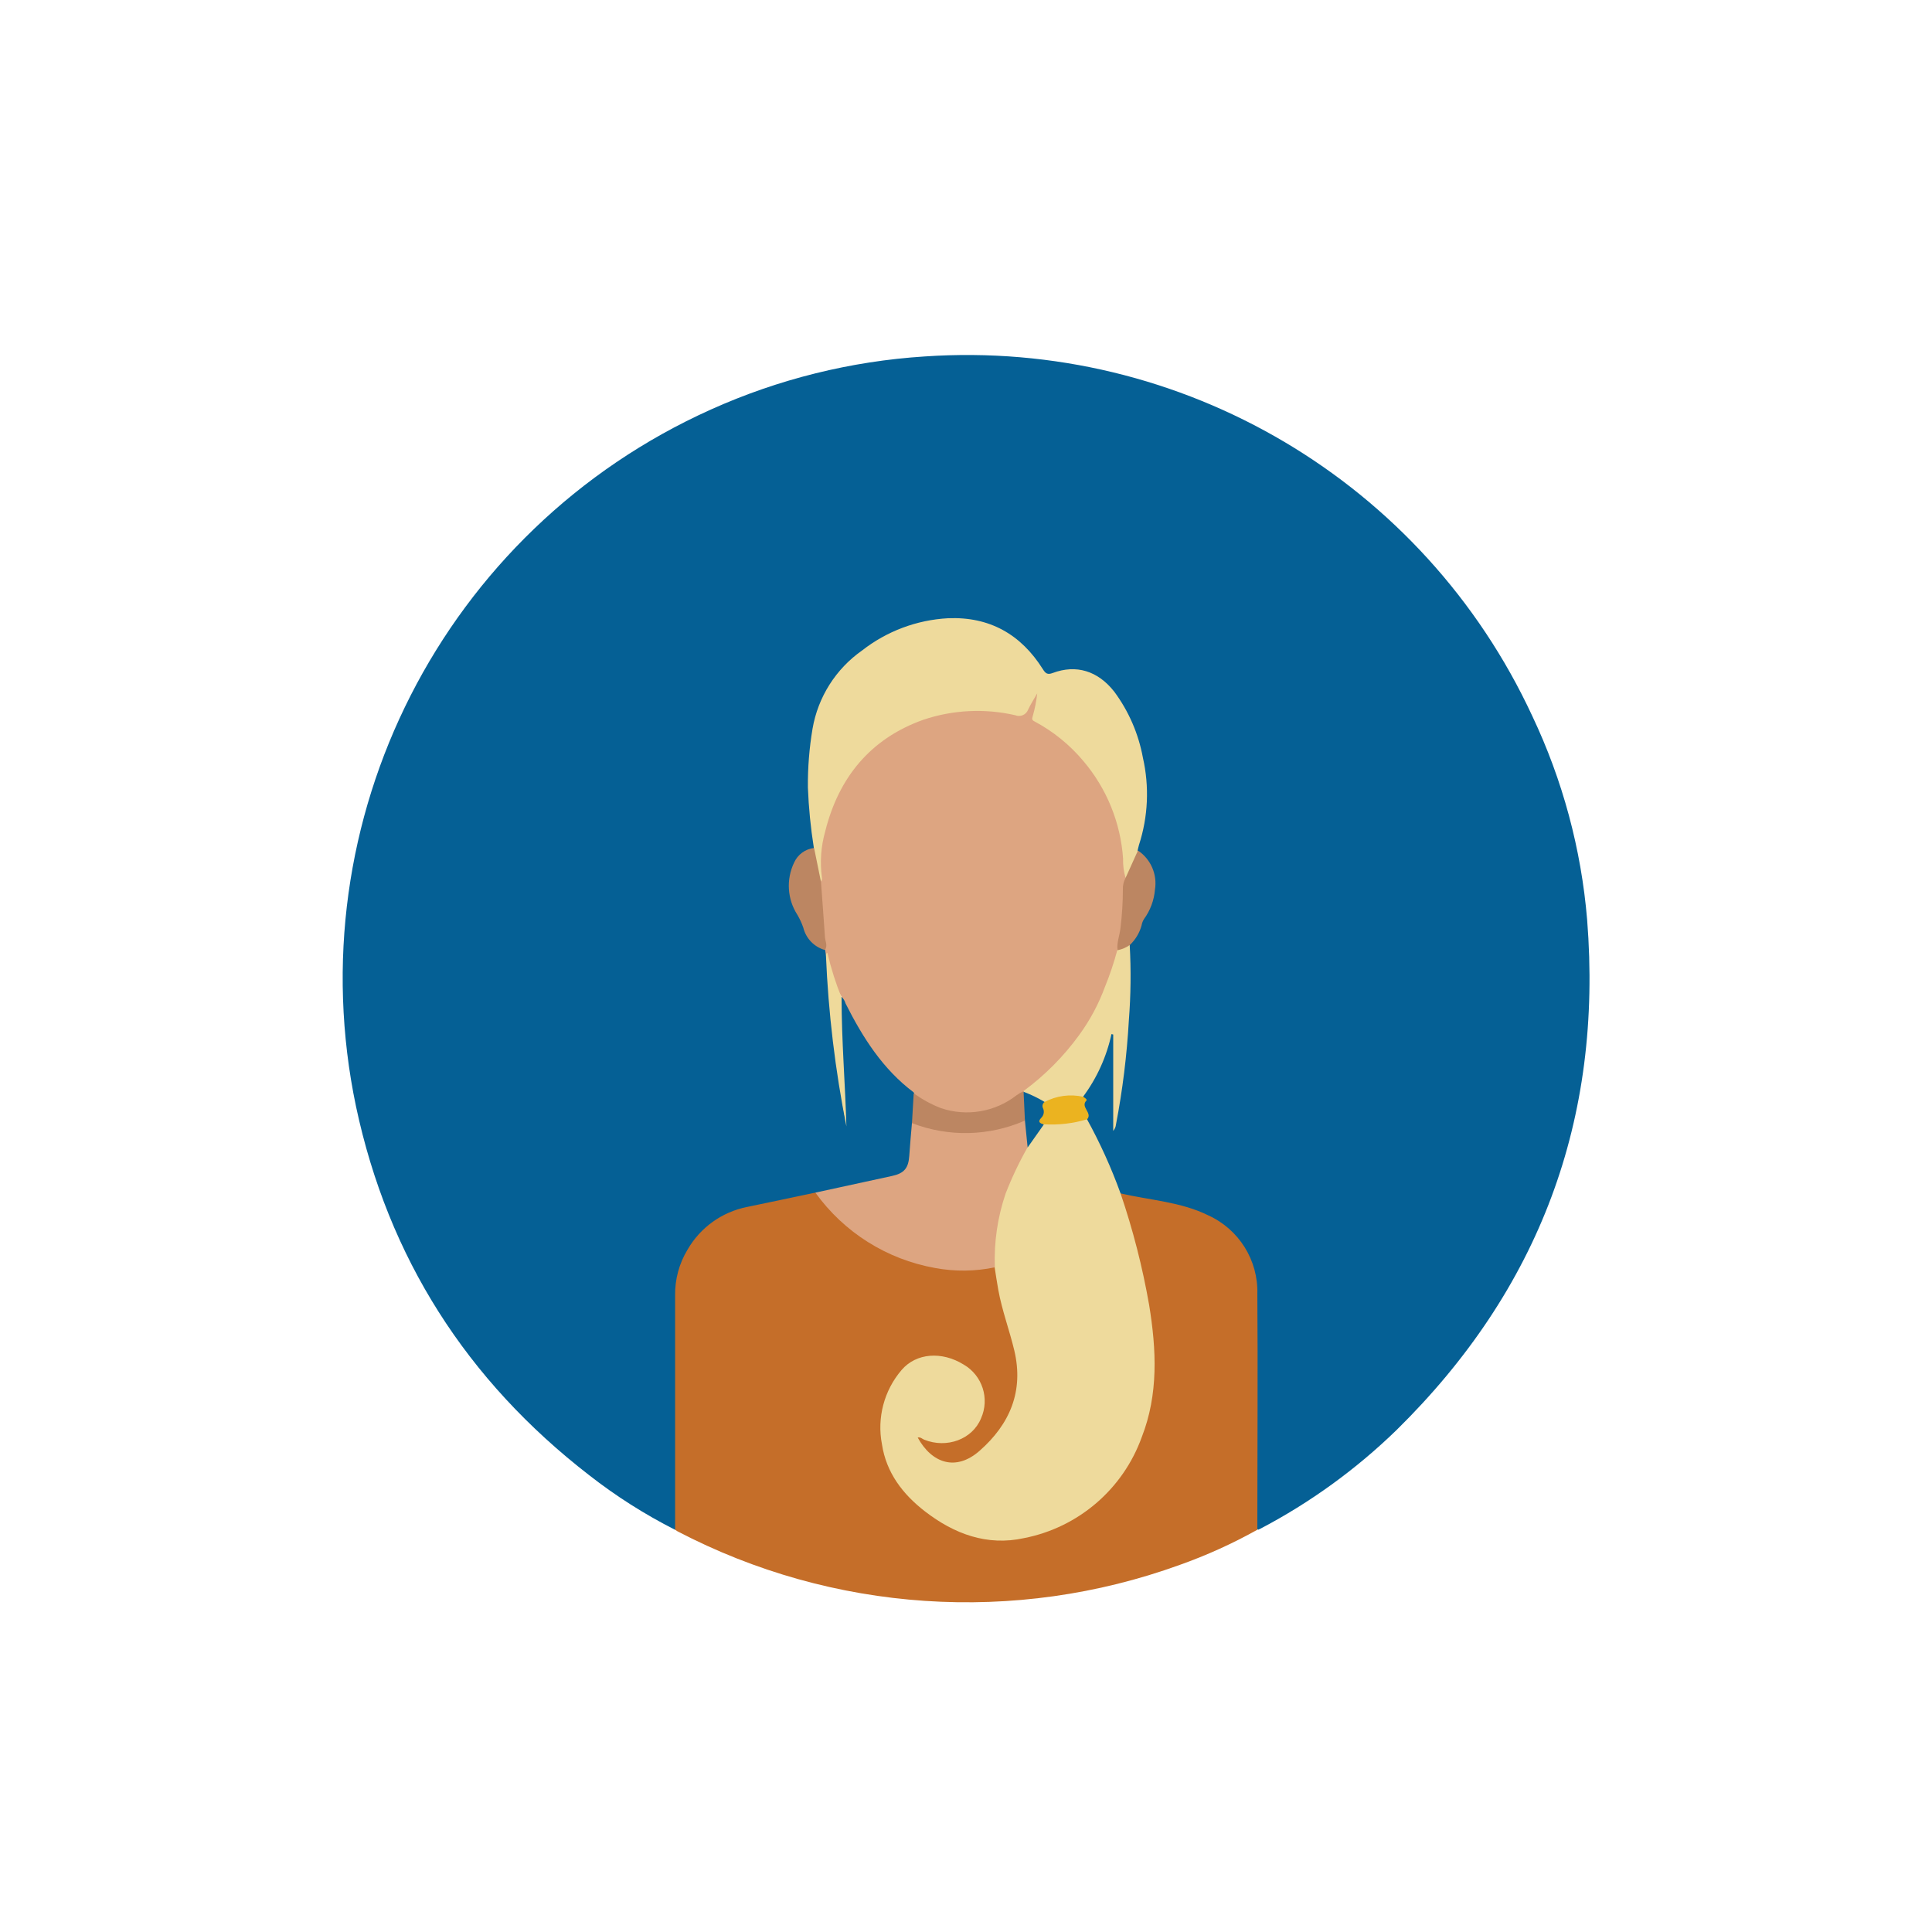
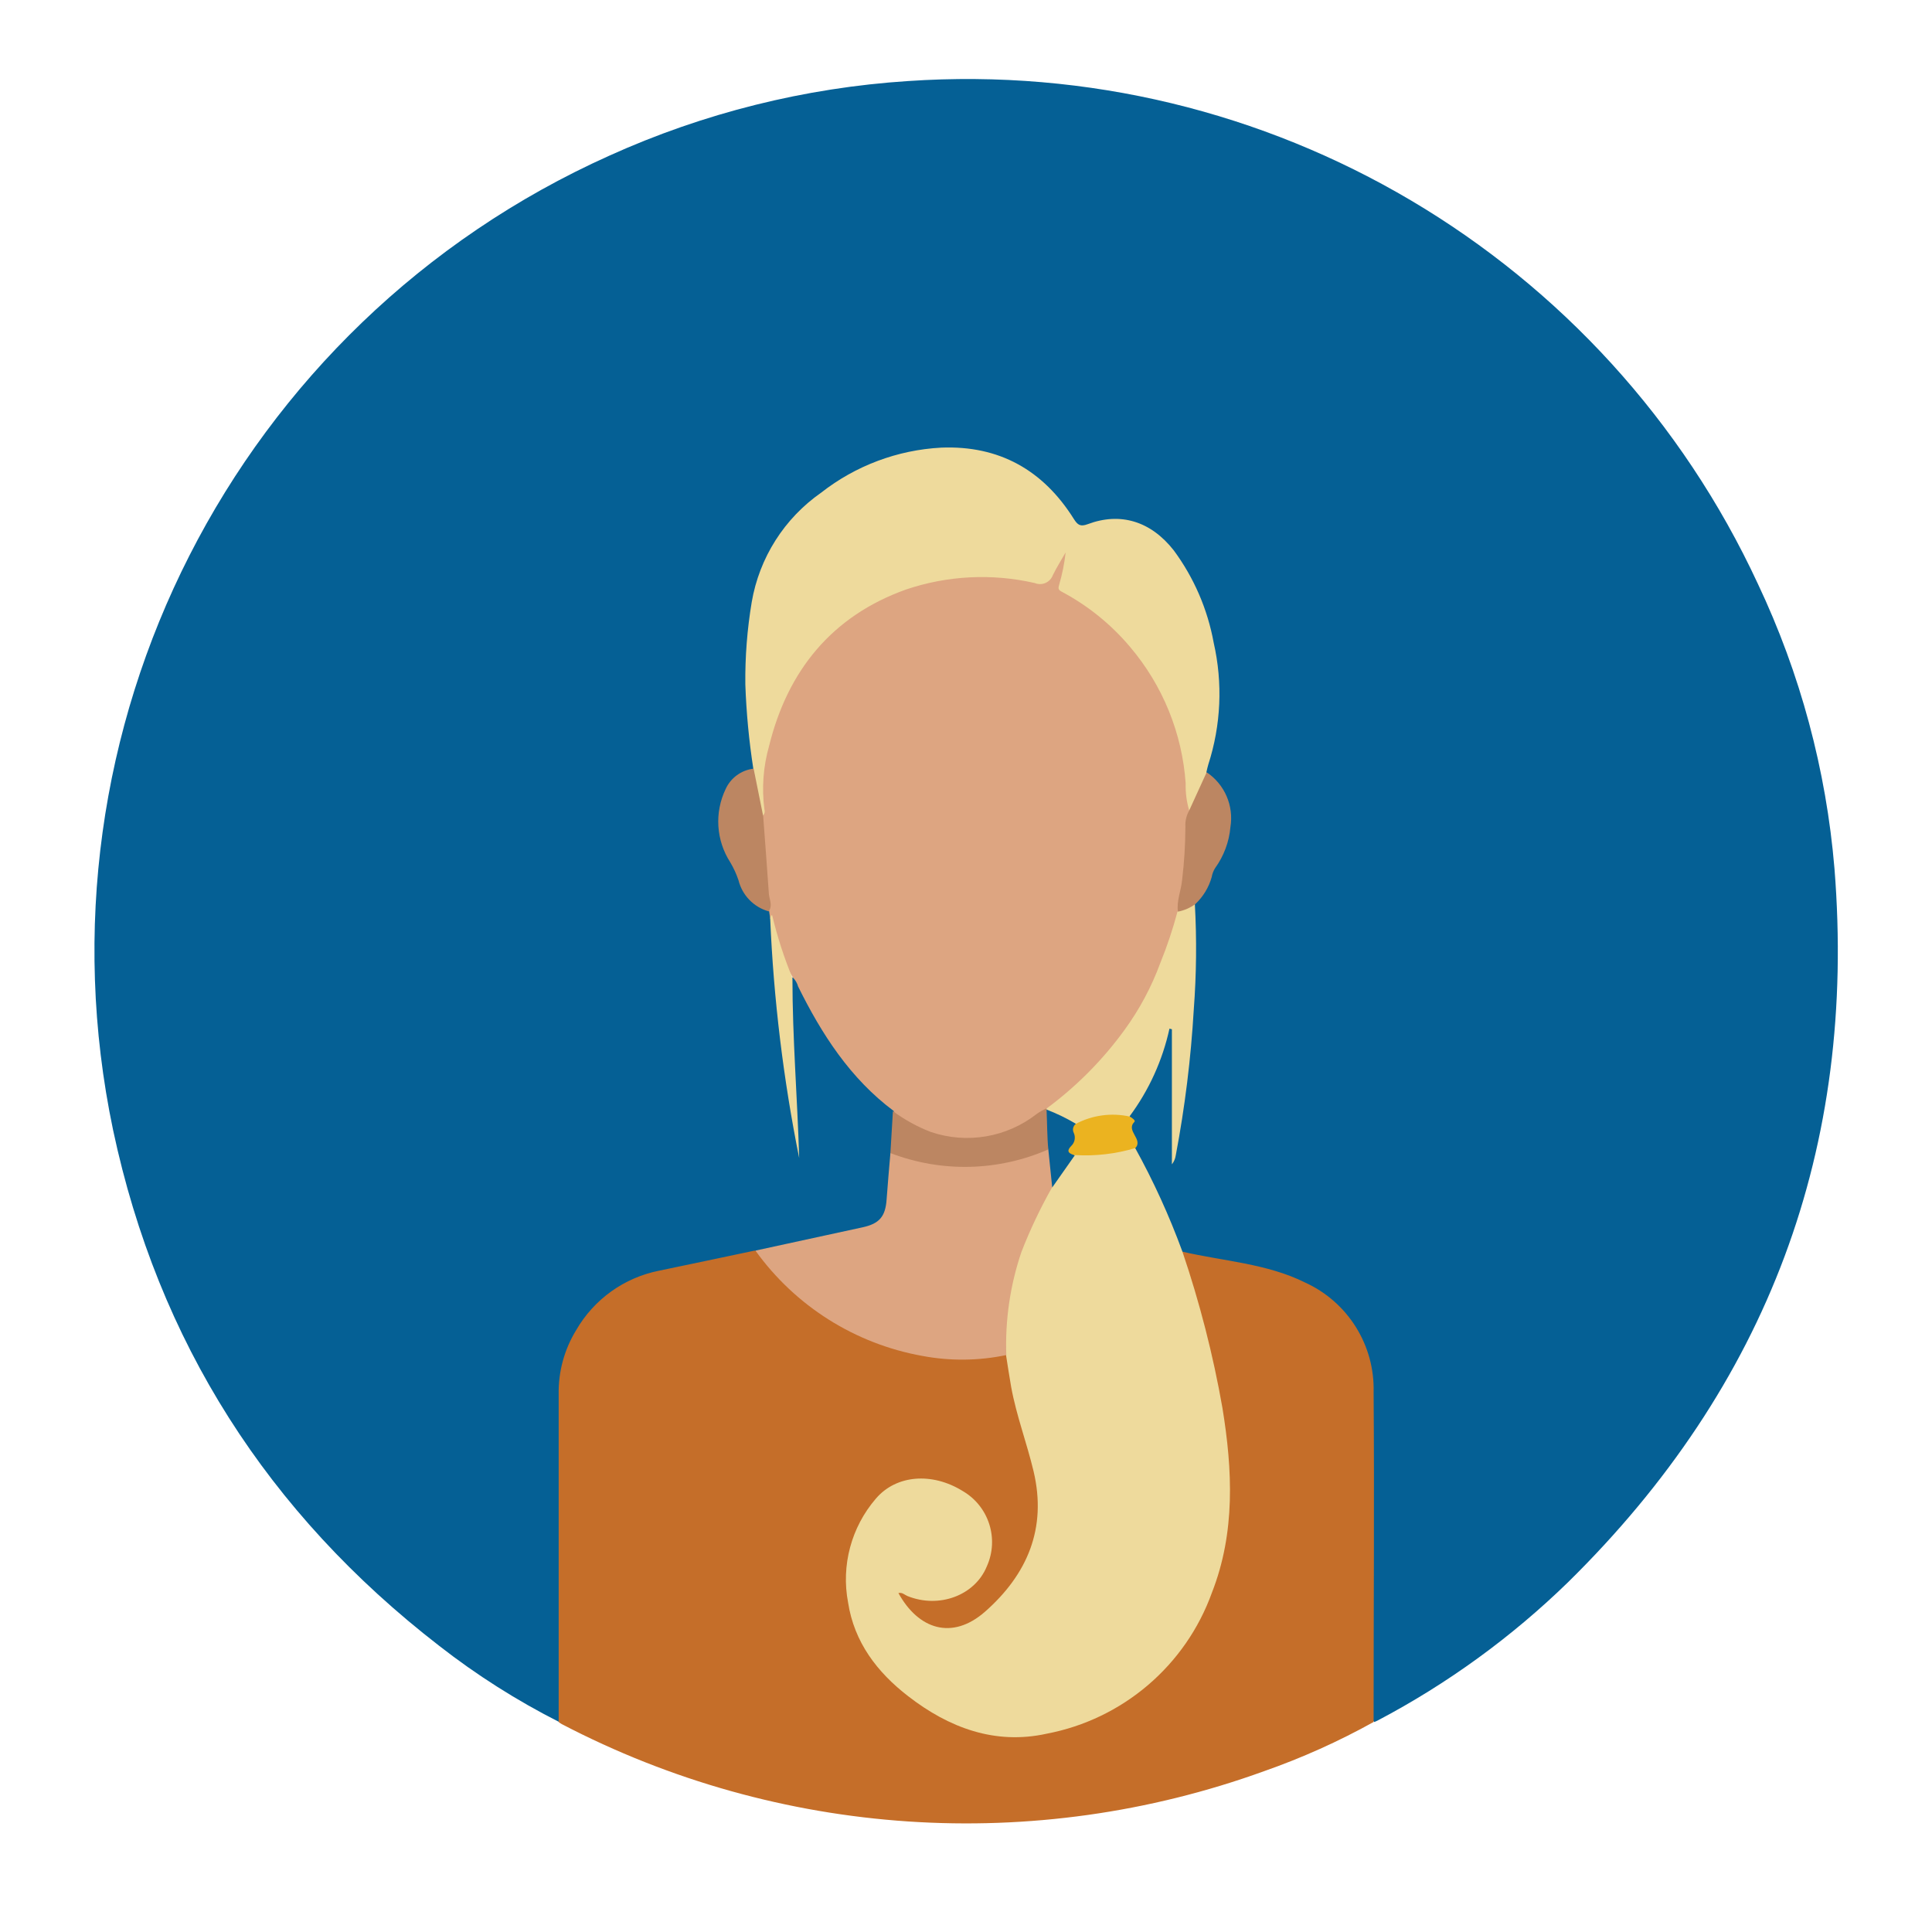
- <svg xmlns="http://www.w3.org/2000/svg" id="Layer_1" data-name="Layer 1" viewBox="0 0 300 300">
+ <svg xmlns="http://www.w3.org/2000/svg" id="Layer_1" data-name="Layer 1" viewBox="0 0 214.55 214.55">
  <defs>
    <style>.cls-1{fill:#056095;}.cls-2{fill:#c56e29;}.cls-3{fill:#dda581;}.cls-4{fill:#eeda9c;}.cls-5{fill:#bc8662;}.cls-6{fill:#efda9b;}.cls-7{fill:#ebb320;}.cls-8{fill:#076095;}</style>
  </defs>
-   <path class="cls-1" d="M104.82,237.54a81.21,81.21,0,0,1-13.33-8.47c-19-14.7-31.21-33.75-36.21-57.26A96.85,96.85,0,0,1,110.39,63.59a95.76,95.76,0,0,1,33.18-8.24,96.75,96.75,0,0,1,94.37,55.85,91.64,91.64,0,0,1,8.51,31.61q3.7,46.5-29.6,79.25a91.13,91.13,0,0,1-21.12,15.31c-.12.07-.26.11-.38.17-.59-.49-.39-1.17-.4-1.78q0-17.16,0-34.33a14.93,14.93,0,0,0-.14-2.31,13.68,13.68,0,0,0-10.59-11.32c-3.37-.77-6.76-1.39-10.1-2.25a1.4,1.4,0,0,1-.67-.9,67.59,67.59,0,0,0-4.27-9.47,2.48,2.48,0,0,1-.47-1.37c0-.17.13-.38,0-.51-.73-1-.39-2.18-.6-3.27a7.31,7.31,0,0,1,1.07-1.93,22.93,22.93,0,0,0,2.84-6.66c0-.14.07-.28.12-.41.11-.31.25-.66.62-.6s.33.41.38.68a.76.76,0,0,1,0,.21c0,4.53.17,9.07-.14,13.6,0,.09-.08.13-.12.22a141.81,141.81,0,0,0,2.29-28.26c1.16-1.55,1.72-3.42,2.66-5.09a8.42,8.42,0,0,0,.73-7,9.1,9.1,0,0,0-2.07-2.74,3,3,0,0,1,.23-1.54,23,23,0,0,0,1.05-7.81,29.46,29.46,0,0,0-3.93-13.55,11.6,11.6,0,0,0-2.87-3.21,7.12,7.12,0,0,0-6.86-1.28c-1.75.53-1.74.51-2.73-1a15.54,15.54,0,0,0-13.27-7.37,20.88,20.88,0,0,0-9,2,25.65,25.65,0,0,0-8.63,6.31,16.59,16.59,0,0,0-3.85,7.87,48,48,0,0,0-.34,16.47,6,6,0,0,1,.18,2.7,1.37,1.37,0,0,1-.68.48c-2.07.82-2.77,2.54-3,4.57a8.56,8.56,0,0,0,1.47,5.68,3.22,3.22,0,0,1,.5,1,5.55,5.55,0,0,0,3,3.77,1.06,1.06,0,0,1,.39.34,4.91,4.91,0,0,1,.34,1,253.51,253.51,0,0,0,2.83,25.79c-.34-2.26-.49-4.54-.62-6.81-.22-3.61-.32-7.23-.48-10.84a4.23,4.23,0,0,1,.11-1.46c.4-.71.71-.2.9.13.43.72.79,1.49,1.19,2.23a38.11,38.11,0,0,0,7.06,9.79c.56.54,1.18,1,1.77,1.5a1.8,1.8,0,0,1,.78,1.09c.22,1.46-.25,2.9-.17,4.37-.24,1.6-.32,3.21-.4,4.83-.11,2.42-.84,3.34-3.22,3.83-3.9.8-7.76,1.77-11.67,2.5-3.54.77-7.08,1.55-10.64,2.27a13.71,13.71,0,0,0-10.8,13.15c0,11.62,0,23.24,0,34.85C105.19,236.35,105.36,237,104.82,237.54Z" />
-   <path class="cls-2" d="M174,185.31c4.57,1.06,9.39,1.31,13.64,3.42a13,13,0,0,1,7.6,12.21c.09,11.81,0,23.63,0,35.44,0,.39,0,.77,0,1.16A79,79,0,0,1,183.18,243a97.05,97.05,0,0,1-78-5.23,3.5,3.5,0,0,1-.35-.23q0-18.19,0-36.4a13.35,13.35,0,0,1,1.94-7.11,13.75,13.75,0,0,1,9.22-6.61c3.54-.73,7.08-1.49,10.61-2.23a2.21,2.21,0,0,1,1.11.93,29.28,29.28,0,0,0,15,9.94,29.59,29.59,0,0,0,10.77.64,1.81,1.81,0,0,1,1,0,1.28,1.28,0,0,1,.43.93,42.88,42.88,0,0,0,2.16,9.35,23.05,23.05,0,0,1,1.18,6.63,16.88,16.88,0,0,1-7,12.66c-3.69,2.26-6.63.78-8.77-2.32-.15-.22-.32-.5-.1-.77s.52-.17.78-.07a9.34,9.34,0,0,0,3.19.59,5.64,5.64,0,0,0,5.4-3.24,6.06,6.06,0,0,0-.35-6.43c-1.77-2.66-7.06-4.7-10.49-1.83a10.66,10.66,0,0,0-3.34,5.52c-1.82,6.58.48,11.82,5.39,16.13a19.61,19.61,0,0,0,11.54,5,18.37,18.37,0,0,0,10.83-2.59,26.61,26.61,0,0,0,9-8,26.08,26.08,0,0,0,4.28-12,52.14,52.14,0,0,0-1.17-17c-1-4.38-2.1-8.69-3.48-12.95C173.94,186,173.67,185.63,174,185.31Z" />
-   <path class="cls-3" d="M128.25,148.33l-.12-.81a20.32,20.32,0,0,1-.52-4.59c-.14-1.92-.34-3.84-.38-5.77.23-1.39,0-2.78.1-4.19a24.29,24.29,0,0,1,6.81-15.51,25.61,25.61,0,0,1,6.17-4.75,20.65,20.65,0,0,1,8-2.26,29.57,29.57,0,0,1,9.34.3,1.47,1.47,0,0,0,1.87-.93,11.39,11.39,0,0,1,1.08-1.81c.16-.23.34-.54.66-.39s.23.49.16.77a16,16,0,0,1-.51,2,1.27,1.27,0,0,0,.68,1.8,25.38,25.38,0,0,1,8.53,7.89,26.3,26.3,0,0,1,4.59,13.09c.08,1.09.23,2.17.25,3.26-.46,1.65-.18,3.34-.34,5-.19,2-.47,3.95-.82,5.92a1.84,1.84,0,0,1-.06.62,47.77,47.77,0,0,1-4,9.84,39.2,39.2,0,0,1-6.64,8.42,36.59,36.59,0,0,1-4.14,3.41,16.14,16.14,0,0,1-6.83,3.13,12.58,12.58,0,0,1-9.64-2.41,1.55,1.55,0,0,1-.59-.72c-4.82-3.61-7.94-8.54-10.6-13.82a2.18,2.18,0,0,0-.6-1,15.88,15.88,0,0,1-2.15-5.72C128.46,148.9,128.53,148.56,128.25,148.33Z" />
-   <path class="cls-4" d="M174,185.31a115.14,115.14,0,0,1,4.44,17.34c1.13,6.92,1.46,13.84-1.15,20.51A24.4,24.4,0,0,1,159,238.84c-5.72,1.26-10.84-.65-15.38-4.16-3.44-2.66-6-6-6.67-10.41A13.73,13.73,0,0,1,140,212.73c2.26-2.64,6.23-2.95,9.64-.84a6.56,6.56,0,0,1,2.69,8.36c-1.33,3.24-5.31,4.72-8.83,3.3-.31-.13-.56-.43-1-.33,2.19,4,5.94,5.3,9.62,2.05,4.68-4.12,6.88-9.23,5.38-15.57-.75-3.15-1.9-6.19-2.48-9.38-.22-1.17-.38-2.35-.57-3.53a9.57,9.57,0,0,1-.18-4.45,32.48,32.48,0,0,1,5-14.18c.63-1,1.2-2,1.92-2.86a2.57,2.57,0,0,1,1.08-1,33.71,33.71,0,0,0,6-.66.7.7,0,0,1,.5.12A81.15,81.15,0,0,1,174,185.31Z" />
-   <path class="cls-4" d="M174.78,136.32a9.63,9.63,0,0,1-.39-3,26.16,26.16,0,0,0-6.15-15.13A25.62,25.62,0,0,0,160.6,112c-.41-.21-.34-.42-.25-.75a21.12,21.12,0,0,0,.71-3.59c-.47.84-1,1.65-1.41,2.52a1.52,1.52,0,0,1-2,.88,26.29,26.29,0,0,0-14.32.72c-8.21,2.94-13.13,9-15.2,17.35a17.58,17.58,0,0,0-.51,7.08.69.69,0,0,1-.18.68c-.09-.05-.21-.09-.24-.18a12.4,12.4,0,0,1-.83-5.08,78.8,78.8,0,0,1-.92-9.33,51.85,51.85,0,0,1,.72-9.14,18.72,18.72,0,0,1,7.7-12.16,23.76,23.76,0,0,1,13.33-5c6.45-.27,11.34,2.5,14.74,7.92.43.68.73.88,1.53.58,3.64-1.36,7-.34,9.55,2.9a24.69,24.69,0,0,1,4.45,10.26,25.53,25.53,0,0,1-.61,13.54c-.08.27-.13.54-.2.81A7,7,0,0,1,174.78,136.32Z" />
-   <path class="cls-3" d="M159.57,178.14a55.18,55.18,0,0,0-3.42,7.2,31.86,31.86,0,0,0-1.67,11.45,23.87,23.87,0,0,1-9.3.1,29.18,29.18,0,0,1-18.57-11.7l11.92-2.59c1.86-.41,2.53-1.2,2.66-3.11.11-1.71.28-3.42.42-5.14a1.41,1.41,0,0,1,1.12.07,23.64,23.64,0,0,0,15.49-.38c.32-.12.65-.31,1-.1A7.71,7.71,0,0,1,159.57,178.14Z" />
-   <path class="cls-4" d="M158.93,169.42a39.92,39.92,0,0,0,8.65-8.71,30.43,30.43,0,0,0,4-7.48,47.36,47.36,0,0,0,1.91-5.68,2.49,2.49,0,0,1,1.93-.84,87.86,87.86,0,0,1-.13,11.7,122.8,122.8,0,0,1-2,16.2,1.83,1.83,0,0,1-.43,1V160.64l-.27-.07a25.29,25.29,0,0,1-4.42,9.74.76.76,0,0,1-.69.16,11.37,11.37,0,0,0-5.16.8,16.44,16.44,0,0,1-3.27-1.58A.5.5,0,0,1,158.93,169.42Z" />
-   <path class="cls-5" d="M159.15,174a23,23,0,0,1-17.54.4l.27-4.65a18,18,0,0,0,4.23,2.32,12.54,12.54,0,0,0,11.74-2,5.5,5.5,0,0,1,1.08-.62v.07C159.36,171,159.78,172.43,159.15,174Z" />
-   <path class="cls-5" d="M126.41,131.67c.36,1.76.71,3.51,1.07,5.26.21,2.82.42,5.63.61,8.45,0,.71.5,1.42,0,2.14a4.8,4.8,0,0,1-3.35-3.46,10.81,10.81,0,0,0-.92-2,8.31,8.31,0,0,1-.51-8.12A3.89,3.89,0,0,1,126.41,131.67Z" />
-   <path class="cls-5" d="M175.47,146.71a4.91,4.91,0,0,1-1.93.84c-.17-1.2.34-2.31.45-3.48a49.21,49.21,0,0,0,.37-5.94,3.43,3.43,0,0,1,.42-1.81l1.92-4.25a6.12,6.12,0,0,1,2.64,6.08,9,9,0,0,1-1.7,4.56,2.73,2.73,0,0,0-.38,1A6.52,6.52,0,0,1,175.47,146.71Z" />
-   <path class="cls-6" d="M128.25,148.33a1.32,1.32,0,0,1,.09-.3c.08-.12.15-.07.17.06a46.61,46.61,0,0,0,2.17,6.82c0,6.67.56,13.32.75,20A173.31,173.31,0,0,1,128.25,148.33Z" />
-   <path class="cls-7" d="M162.21,171.11a8.73,8.73,0,0,1,6-.8c.23.15.65.42.49.58-1,1,1,1.92.11,2.91a19.28,19.28,0,0,1-6.71.78c-.62.19-1-.2-.81-.67a7.09,7.09,0,0,0,.46-2.31A.53.53,0,0,1,162.21,171.11Z" />
-   <path class="cls-8" d="M162.21,171.11a.77.77,0,0,0-.24,1,1.3,1.3,0,0,1-.28,1.46c-.66.69-.13.85.39,1.05l-2.51,3.56-.42-4.19-.21-4.46A20.72,20.72,0,0,1,162.21,171.11Z" />
+   <path class="cls-1" d="M62.1,191.23a81.3,81.3,0,0,1-13.34-8.47c-19-14.7-31.2-33.75-36.2-57.26A96.83,96.83,0,0,1,67.66,17.29,95.56,95.56,0,0,1,100.84,9a96.78,96.78,0,0,1,94.38,55.85,91.85,91.85,0,0,1,8.5,31.61q3.71,46.5-29.59,79.25A91.4,91.4,0,0,1,153,191.06c-.12.07-.25.11-.38.17-.59-.49-.39-1.17-.39-1.78q0-17.16,0-34.33a14.93,14.93,0,0,0-.14-2.31,13.64,13.64,0,0,0-10.59-11.31c-3.36-.78-6.76-1.4-10.1-2.26a1.35,1.35,0,0,1-.66-.9,67.64,67.64,0,0,0-4.28-9.47,2.55,2.55,0,0,1-.46-1.37c0-.17.13-.38,0-.51-.73-1-.39-2.18-.61-3.27a7.6,7.6,0,0,1,1.07-1.93,23.23,23.23,0,0,0,2.85-6.66,2.75,2.75,0,0,1,.11-.41c.11-.31.25-.66.62-.6s.33.41.39.68a1.49,1.49,0,0,1,0,.21c0,4.53.17,9.07-.13,13.6,0,.09-.08.13-.13.22a142.56,142.56,0,0,0,2.3-28.26c1.15-1.55,1.72-3.42,2.66-5.09a8.42,8.42,0,0,0,.72-7,9.23,9.23,0,0,0-2.06-2.74,2.91,2.91,0,0,1,.23-1.54,23,23,0,0,0,1-7.81,29.34,29.34,0,0,0-3.93-13.55,11.57,11.57,0,0,0-2.86-3.21,7.15,7.15,0,0,0-6.86-1.28c-1.76.53-1.75.51-2.73-1A15.55,15.55,0,0,0,105.46,50a20.89,20.89,0,0,0-9,2,25.61,25.61,0,0,0-8.62,6.31A16.59,16.59,0,0,0,84,66.16a47.71,47.71,0,0,0-.34,16.47,6,6,0,0,1,.17,2.7,1.35,1.35,0,0,1-.67.48c-2.08.82-2.78,2.54-3,4.57a8.57,8.57,0,0,0,1.48,5.68,3.42,3.42,0,0,1,.49,1,5.58,5.58,0,0,0,2.95,3.77,1.09,1.09,0,0,1,.4.34,5.61,5.61,0,0,1,.34,1A253.49,253.49,0,0,0,88.66,128c-.33-2.26-.48-4.54-.62-6.81-.22-3.61-.32-7.23-.47-10.84a4.23,4.23,0,0,1,.11-1.46c.4-.7.7-.2.9.13.43.72.78,1.49,1.18,2.23A38.15,38.15,0,0,0,96.83,121c.56.54,1.18,1,1.76,1.5a1.82,1.82,0,0,1,.79,1.09c.21,1.46-.26,2.9-.18,4.37a46,46,0,0,0-.39,4.83c-.12,2.42-.84,3.34-3.23,3.83-3.89.8-7.76,1.77-11.67,2.5-3.54.77-7.08,1.56-10.63,2.28a13.68,13.68,0,0,0-10.8,13.15q0,17.41,0,34.85C62.46,190.05,62.64,190.72,62.1,191.23Z" />
+   <path class="cls-2" d="M131.31,139c4.57,1.06,9.38,1.31,13.63,3.43a13,13,0,0,1,7.6,12.2c.09,11.81,0,23.63,0,35.44,0,.39,0,.77,0,1.16a78.44,78.44,0,0,1-12.16,5.46,97.08,97.08,0,0,1-78-5.23,2.54,2.54,0,0,1-.34-.23q0-18.19,0-36.39a13.18,13.18,0,0,1,1.94-7.12,13.72,13.72,0,0,1,9.22-6.61c3.54-.73,7.07-1.49,10.61-2.23.52.13.79.56,1.1.93a27.86,27.86,0,0,0,25.81,10.58,1.84,1.84,0,0,1,1,0,1.25,1.25,0,0,1,.42.93,44.07,44.07,0,0,0,2.16,9.35,22.72,22.72,0,0,1,1.18,6.63,16.88,16.88,0,0,1-7,12.66c-3.68,2.27-6.63.78-8.76-2.31-.16-.23-.33-.51-.11-.78s.52-.17.78-.07a9.12,9.12,0,0,0,3.2.59,5.63,5.63,0,0,0,5.39-3.24,6,6,0,0,0-.35-6.43c-1.76-2.66-7.06-4.7-10.49-1.83a10.73,10.73,0,0,0-3.34,5.52c-1.82,6.58.49,11.82,5.39,16.13a19.66,19.66,0,0,0,11.55,5,18.39,18.39,0,0,0,10.83-2.59,26.71,26.71,0,0,0,9-8,26.08,26.08,0,0,0,4.28-12,52.16,52.16,0,0,0-1.18-17q-1.41-6.57-3.47-12.95C131.22,139.66,130.94,139.32,131.31,139Z" />
+   <path class="cls-3" d="M85.53,102l-.12-.81a20.33,20.33,0,0,1-.53-4.59c-.14-1.92-.33-3.84-.37-5.77.22-1.39,0-2.78.09-4.19a24.25,24.25,0,0,1,6.82-15.51,25.75,25.75,0,0,1,6.16-4.75,20.65,20.65,0,0,1,8-2.26,29.63,29.63,0,0,1,9.35.3,1.47,1.47,0,0,0,1.87-.93,11.33,11.33,0,0,1,1.07-1.81c.16-.22.34-.54.66-.39s.23.49.17.77a16,16,0,0,1-.52,2,1.27,1.27,0,0,0,.69,1.8,25.47,25.47,0,0,1,8.53,7.89A26.3,26.3,0,0,1,132,86.9c.08,1.09.22,2.17.25,3.26-.46,1.65-.19,3.34-.35,5-.19,2-.47,3.95-.82,5.92a2.14,2.14,0,0,1,0,.62,48.33,48.33,0,0,1-4,9.84,39.51,39.51,0,0,1-6.64,8.42,37.6,37.6,0,0,1-4.15,3.41,16.07,16.07,0,0,1-6.82,3.14,12.61,12.61,0,0,1-9.64-2.42,1.44,1.44,0,0,1-.59-.72c-4.83-3.61-8-8.54-10.61-13.82a2.22,2.22,0,0,0-.59-1,15.9,15.9,0,0,1-2.16-5.72C85.74,102.59,85.81,102.25,85.53,102Z" />
+   <path class="cls-4" d="M131.31,139a117,117,0,0,1,4.44,17.34c1.13,6.92,1.45,13.84-1.16,20.51a24.35,24.35,0,0,1-18.36,15.68c-5.72,1.26-10.84-.65-15.37-4.16-3.45-2.66-6-6-6.68-10.41a13.73,13.73,0,0,1,3.09-11.54c2.25-2.64,6.23-2.95,9.64-.84a6.56,6.56,0,0,1,2.68,8.36c-1.32,3.24-5.31,4.72-8.82,3.3-.31-.13-.57-.43-1-.33,2.2,4,5.94,5.3,9.63,2.06,4.68-4.13,6.88-9.24,5.38-15.58-.75-3.15-1.91-6.19-2.49-9.37-.21-1.18-.38-2.36-.57-3.54a9.71,9.71,0,0,1-.18-4.45,32.5,32.5,0,0,1,5-14.18c.63-1,1.2-2,1.92-2.86a2.46,2.46,0,0,1,1.08-1,34.75,34.75,0,0,0,6-.65.65.65,0,0,1,.5.11A82.29,82.29,0,0,1,131.31,139Z" />
+   <path class="cls-4" d="M132.06,90a9.63,9.63,0,0,1-.39-3,26.23,26.23,0,0,0-6.15-15.13,25.66,25.66,0,0,0-7.65-6.18c-.4-.21-.34-.42-.25-.75a21.14,21.14,0,0,0,.72-3.59c-.48.84-1,1.66-1.42,2.52a1.52,1.52,0,0,1-2,.88,26.29,26.29,0,0,0-14.32.72c-8.21,2.94-13.13,9-15.19,17.36a17.52,17.52,0,0,0-.52,7.07.65.65,0,0,1-.18.68c-.09-.05-.21-.09-.24-.18a12.39,12.39,0,0,1-.82-5.08A78.8,78.8,0,0,1,82.77,76a51.84,51.84,0,0,1,.71-9.14,18.65,18.65,0,0,1,7.71-12.15,23.65,23.65,0,0,1,13.33-5c6.44-.26,11.33,2.5,14.73,7.92.43.68.73.88,1.54.58,3.63-1.36,7-.34,9.55,2.9a24.67,24.67,0,0,1,4.44,10.26,25.53,25.53,0,0,1-.6,13.54c-.08.27-.14.54-.2.81A7,7,0,0,1,132.06,90Z" />
+   <path class="cls-3" d="M116.85,131.83a55.18,55.18,0,0,0-3.42,7.2,32.08,32.08,0,0,0-1.68,11.45,23.87,23.87,0,0,1-9.3.1,29.16,29.16,0,0,1-18.56-11.7l11.92-2.59c1.86-.41,2.52-1.2,2.65-3.11.12-1.71.28-3.42.42-5.13a1.43,1.43,0,0,1,1.13.06,23.61,23.61,0,0,0,15.48-.38c.33-.12.65-.31,1-.1A7.71,7.71,0,0,1,116.85,131.83Z" />
+   <path class="cls-4" d="M116.21,123.11a40.14,40.14,0,0,0,8.65-8.71,30.43,30.43,0,0,0,4-7.48,47.31,47.31,0,0,0,1.9-5.68,2.5,2.5,0,0,1,1.93-.84,89.58,89.58,0,0,1-.12,11.7,126.25,126.25,0,0,1-2,16.2,2.07,2.07,0,0,1-.43,1v-15l-.27-.07a25.46,25.46,0,0,1-4.43,9.74.75.75,0,0,1-.69.16,11.55,11.55,0,0,0-5.16.8,16.71,16.71,0,0,1-3.27-1.58A.49.49,0,0,1,116.21,123.11Z" />
+   <path class="cls-5" d="M116.42,127.64a23.07,23.07,0,0,1-17.54.41c.1-1.55.19-3.11.28-4.66a17.69,17.69,0,0,0,4.22,2.32,12.54,12.54,0,0,0,11.74-2,5.89,5.89,0,0,1,1.09-.62v.07C116.64,124.65,117.06,126.12,116.42,127.64Z" />
+   <path class="cls-5" d="M83.69,85.36c.35,1.76.71,3.51,1.06,5.26.21,2.82.43,5.64.62,8.45,0,.71.49,1.42,0,2.14a4.78,4.78,0,0,1-3.36-3.46,10.18,10.18,0,0,0-.92-2,8.34,8.34,0,0,1-.51-8.12A3.91,3.91,0,0,1,83.69,85.36Z" />
+   <path class="cls-5" d="M132.74,100.4a4.84,4.84,0,0,1-1.93.84c-.16-1.2.34-2.31.46-3.48a51.34,51.34,0,0,0,.37-5.94,3.25,3.25,0,0,1,.42-1.81L134,85.76a6.13,6.13,0,0,1,2.64,6.08,9.13,9.13,0,0,1-1.7,4.56,2.73,2.73,0,0,0-.38,1A6.54,6.54,0,0,1,132.74,100.4Z" />
+   <path class="cls-6" d="M85.53,102a1,1,0,0,1,.09-.3c.08-.12.14-.07.16.06A46.65,46.65,0,0,0,88,108.6c0,6.67.55,13.32.75,20A172.08,172.08,0,0,1,85.53,102Z" />
+   <path class="cls-7" d="M119.48,124.8a8.75,8.75,0,0,1,6-.8c.24.15.65.42.5.58-1,1,1,1.92.11,2.91a19.34,19.34,0,0,1-6.72.78c-.62.19-1-.2-.81-.67a6.85,6.85,0,0,0,.47-2.31A.52.52,0,0,1,119.48,124.8Z" />
+   <path class="cls-8" d="M119.48,124.8a.8.8,0,0,0-.24,1,1.27,1.27,0,0,1-.28,1.46c-.66.69-.13.85.39,1.05l-2.5,3.56c-.14-1.4-.29-2.79-.43-4.19s-.13-3-.2-4.46A21.05,21.05,0,0,1,119.48,124.8Z" />
</svg>
